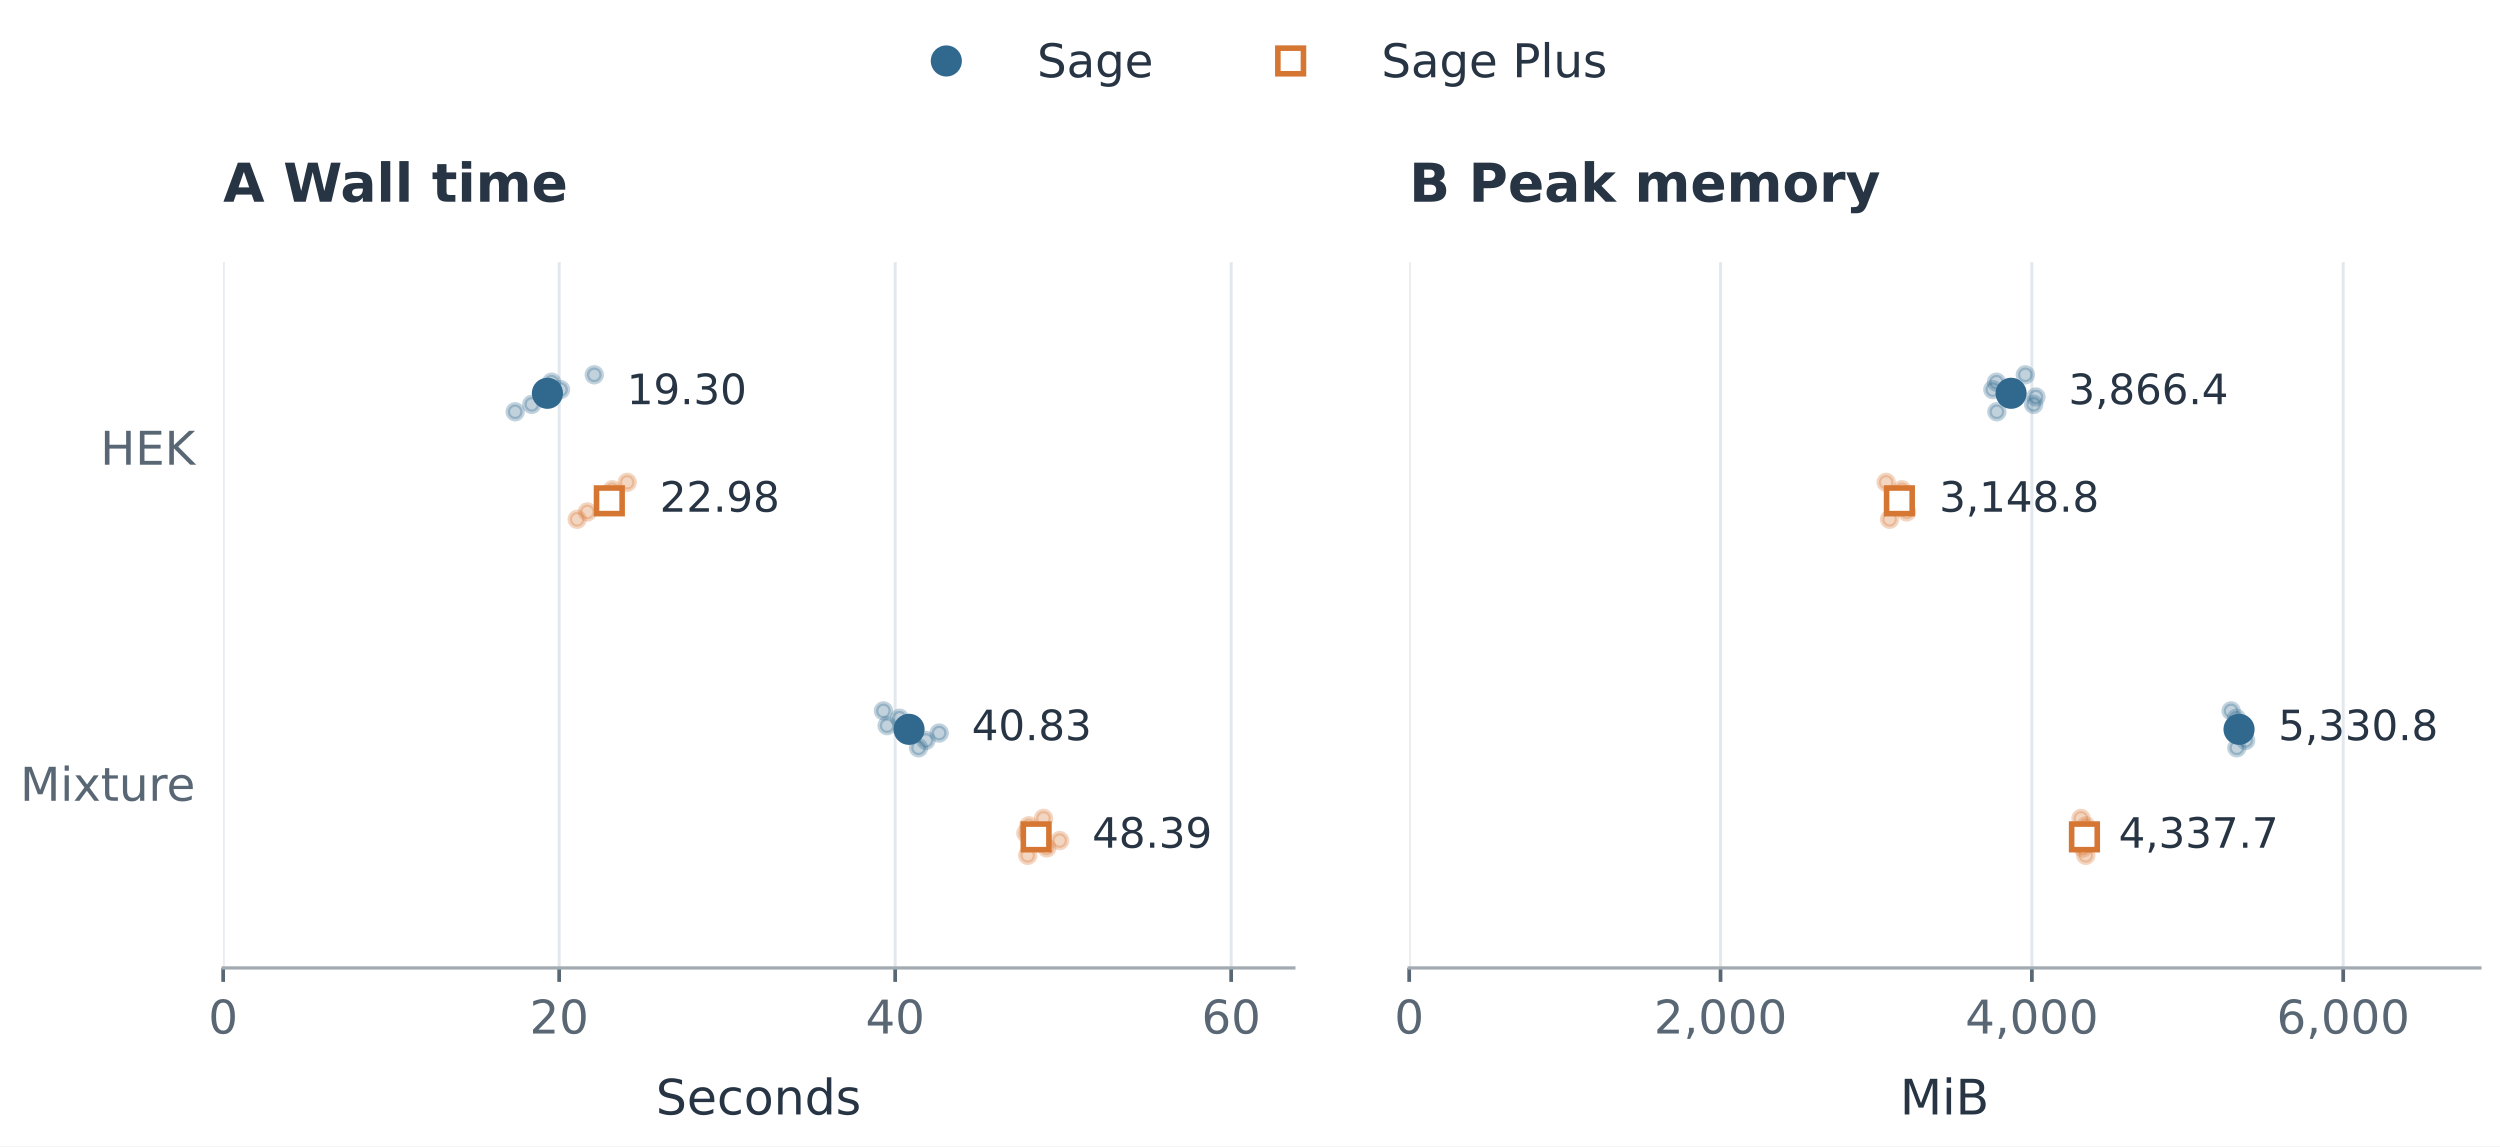
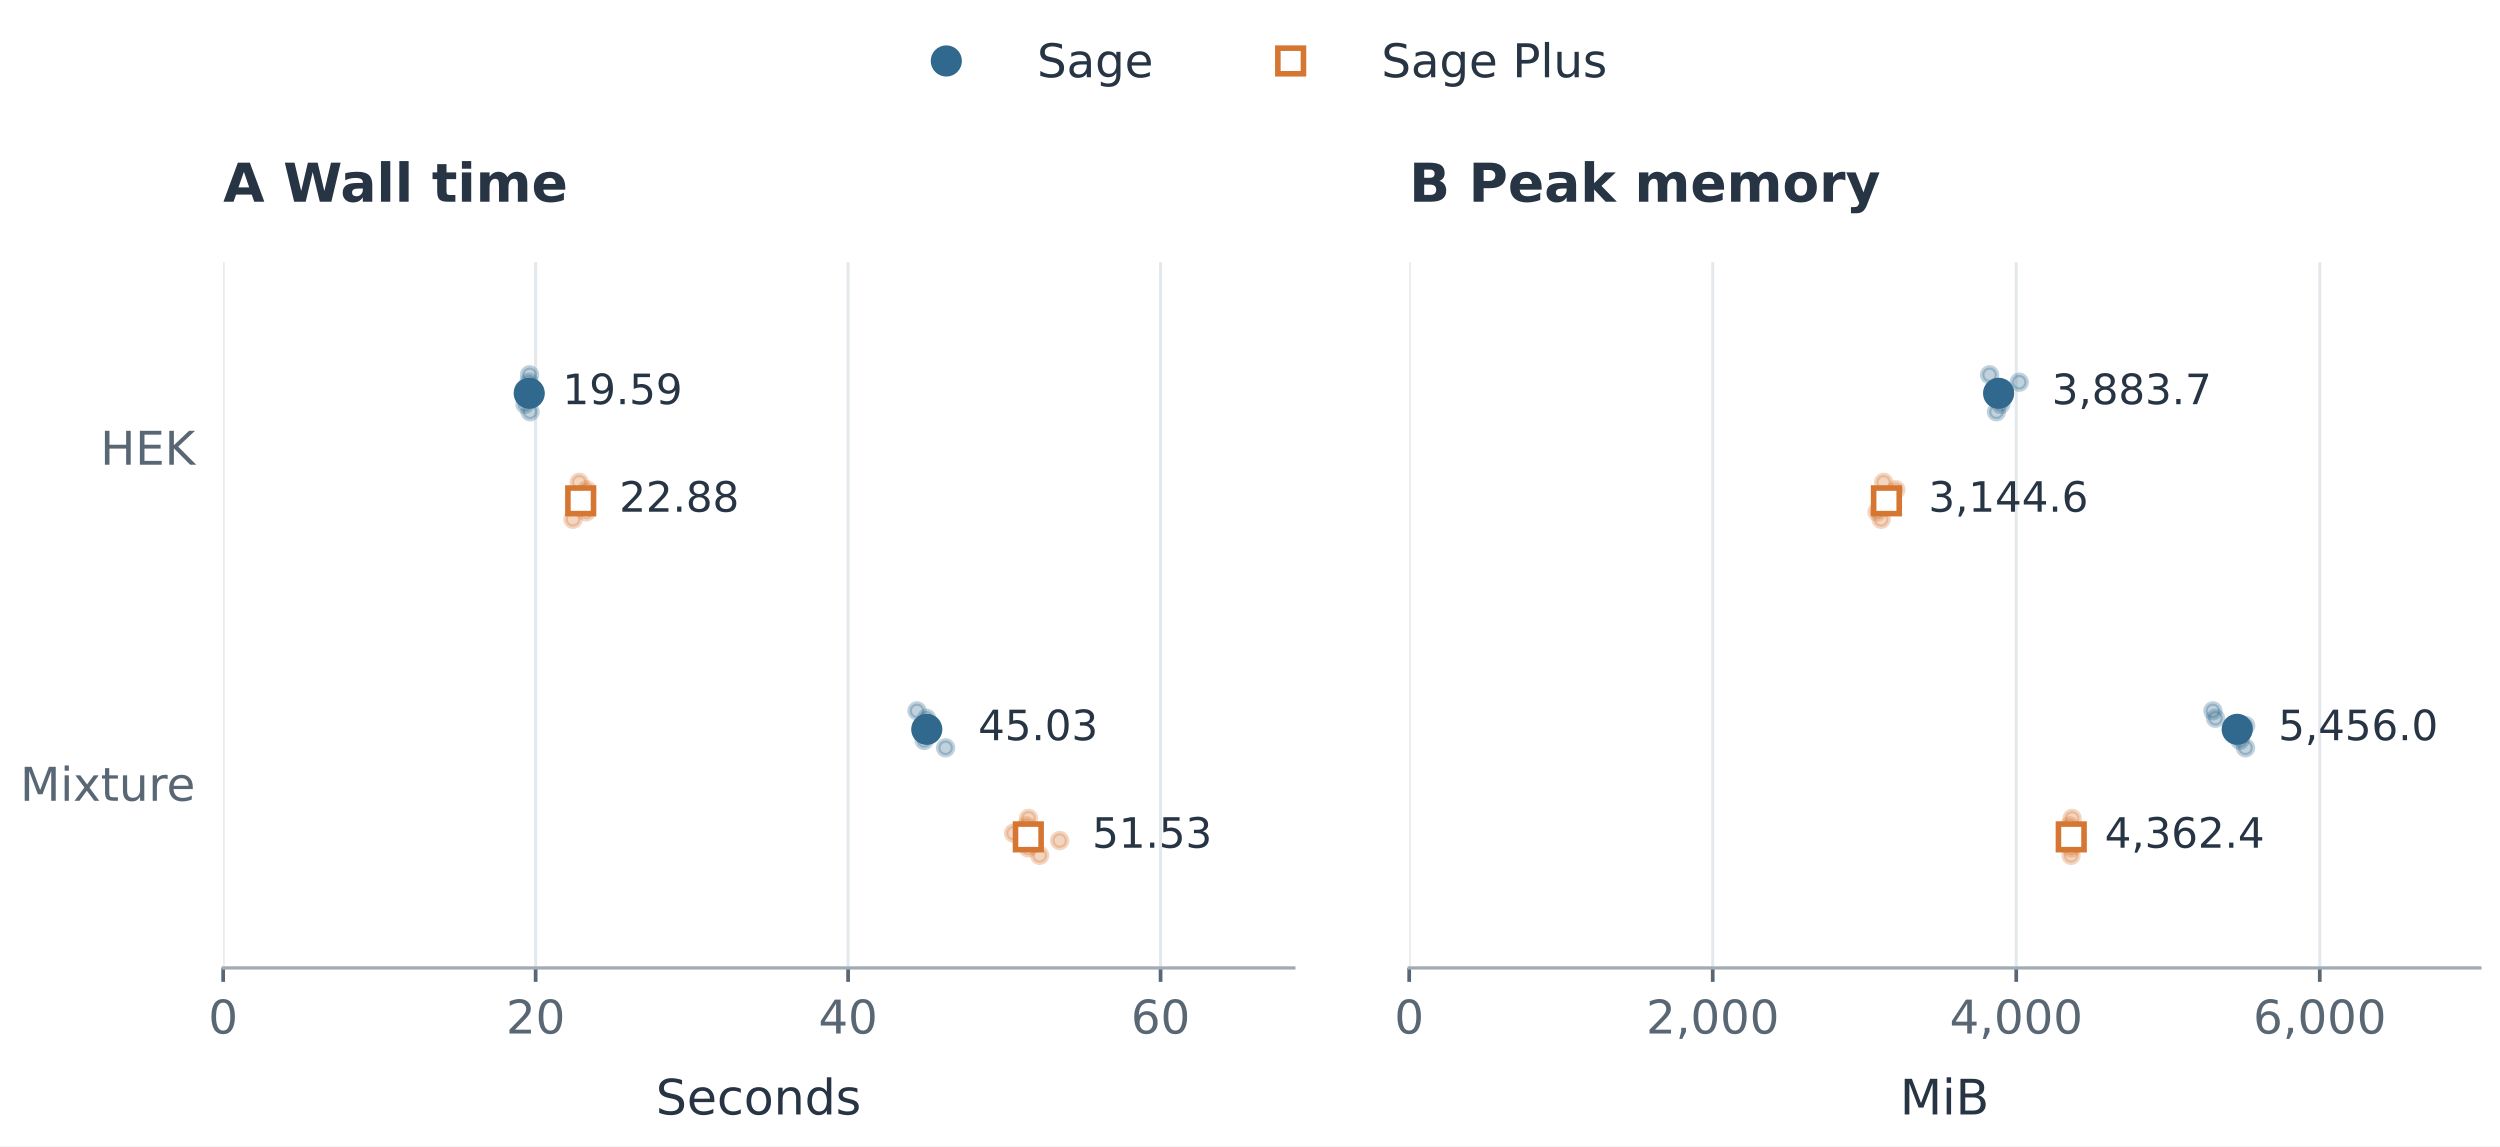
<svg xmlns="http://www.w3.org/2000/svg" xmlns:xlink="http://www.w3.org/1999/xlink" width="537.12pt" height="246.28pt" viewBox="0 0 537.12 246.28" version="1.1">
  <defs>
    <style type="text/css">*{stroke-linejoin: round; stroke-linecap: butt}</style>
  </defs>
  <g id="figure_1">
    <g id="patch_1">
      <path d="M 0 246.28  L 537.12 246.28  L 537.12 0  L 0 0  z " style="fill: #ffffff" />
    </g>
    <g id="axes_1">
      <g id="patch_2">
        <path d="M 47.947 207.959  L 277.983 207.959  L 277.983 56.339  L 47.947 56.339  z " style="fill: #ffffff" />
      </g>
      <g id="matplotlib.axis_1">
        <g id="xtick_1">
          <g id="line2d_1">
            <path d="M 47.947 207.959  L 47.947 56.339  " clip-path="url(#p6a1a0abeda)" style="fill: none; stroke: #e3e8ed; stroke-width: 0.65; stroke-linecap: square" />
          </g>
          <g id="line2d_2">
            <defs>
              <path id="ma67647b1fe" d="M 0 0  L 0 3  " style="stroke: #596775; stroke-width: 0.8" />
            </defs>
            <g>
              <use xlink:href="#ma67647b1fe" x="47.947" y="207.959" style="fill: #596775; stroke: #596775; stroke-width: 0.8" />
            </g>
          </g>
          <g id="text_1">
            <text style="font-size: 10px; font-family: 'DejaVu Sans'; text-anchor: middle; fill: #596775" x="47.947" y="222.057" transform="rotate(-0 47.94656 222.0568)">0</text>
          </g>
        </g>
        <g id="xtick_2">
          <g id="line2d_3">
-             <path d="M 120.136 207.959  L 120.136 56.339  " clip-path="url(#p6a1a0abeda)" style="fill: none; stroke: #e3e8ed; stroke-width: 0.65; stroke-linecap: square" />
+             <path d="M 115.08 207.959  L 115.08 56.339  " clip-path="url(#p6a1a0abeda)" style="fill: none; stroke: #e3e8ed; stroke-width: 0.65; stroke-linecap: square" />
          </g>
          <g id="line2d_4">
            <g>
-               <use xlink:href="#ma67647b1fe" x="120.136" y="207.959" style="fill: #596775; stroke: #596775; stroke-width: 0.8" />
+               <use xlink:href="#ma67647b1fe" x="115.08" y="207.959" style="fill: #596775; stroke: #596775; stroke-width: 0.8" />
            </g>
          </g>
          <g id="text_2">
-             <text style="font-size: 10px; font-family: 'DejaVu Sans'; text-anchor: middle; fill: #596775" x="120.136" y="222.057" transform="rotate(-0 120.136 222.0568)">20</text>
+             <text style="font-size: 10px; font-family: 'DejaVu Sans'; text-anchor: middle; fill: #596775" x="115.08" y="222.057" transform="rotate(-0 115.0798 222.0568)">20</text>
          </g>
        </g>
        <g id="xtick_3">
          <g id="line2d_5">
-             <path d="M 192.326 207.959  L 192.326 56.339  " clip-path="url(#p6a1a0abeda)" style="fill: none; stroke: #e3e8ed; stroke-width: 0.65; stroke-linecap: square" />
+             <path d="M 182.213 207.959  L 182.213 56.339  " clip-path="url(#p6a1a0abeda)" style="fill: none; stroke: #e3e8ed; stroke-width: 0.65; stroke-linecap: square" />
          </g>
          <g id="line2d_6">
            <g>
-               <use xlink:href="#ma67647b1fe" x="192.326" y="207.959" style="fill: #596775; stroke: #596775; stroke-width: 0.8" />
+               <use xlink:href="#ma67647b1fe" x="182.213" y="207.959" style="fill: #596775; stroke: #596775; stroke-width: 0.8" />
            </g>
          </g>
          <g id="text_3">
-             <text style="font-size: 10px; font-family: 'DejaVu Sans'; text-anchor: middle; fill: #596775" x="192.326" y="222.057" transform="rotate(-0 192.3255 222.0568)">40</text>
+             <text style="font-size: 10px; font-family: 'DejaVu Sans'; text-anchor: middle; fill: #596775" x="182.213" y="222.057" transform="rotate(-0 182.2131 222.0568)">40</text>
          </g>
        </g>
        <g id="xtick_4">
          <g id="line2d_7">
-             <path d="M 264.515 207.959  L 264.515 56.339  " clip-path="url(#p6a1a0abeda)" style="fill: none; stroke: #e3e8ed; stroke-width: 0.65; stroke-linecap: square" />
+             <path d="M 249.346 207.959  L 249.346 56.339  " clip-path="url(#p6a1a0abeda)" style="fill: none; stroke: #e3e8ed; stroke-width: 0.65; stroke-linecap: square" />
          </g>
          <g id="line2d_8">
            <g>
-               <use xlink:href="#ma67647b1fe" x="264.515" y="207.959" style="fill: #596775; stroke: #596775; stroke-width: 0.8" />
+               <use xlink:href="#ma67647b1fe" x="249.346" y="207.959" style="fill: #596775; stroke: #596775; stroke-width: 0.8" />
            </g>
          </g>
          <g id="text_4">
-             <text style="font-size: 10px; font-family: 'DejaVu Sans'; text-anchor: middle; fill: #596775" x="264.515" y="222.057" transform="rotate(-0 264.515 222.0568)">60</text>
+             <text style="font-size: 10px; font-family: 'DejaVu Sans'; text-anchor: middle; fill: #596775" x="249.346" y="222.057" transform="rotate(-0 249.3463 222.0568)">60</text>
          </g>
        </g>
        <g id="text_5">
          <text style="font-size: 10.5px; font-family: 'DejaVu Sans'; text-anchor: middle; fill: #273444" x="162.965" y="239.438" transform="rotate(-0 162.9646 239.4375)">Seconds</text>
        </g>
      </g>
      <g id="matplotlib.axis_2">
        <g id="ytick_1">
          <g id="line2d_9" />
          <g id="text_6">
            <text style="font-size: 10px; font-family: 'DejaVu Sans'; text-anchor: end; fill: #596775" x="41.947" y="99.848" transform="rotate(-0 41.94656 99.84786)">HEK</text>
          </g>
        </g>
        <g id="ytick_2">
          <g id="line2d_10" />
          <g id="text_7">
            <text style="font-size: 10px; font-family: 'DejaVu Sans'; text-anchor: end; fill: #596775" x="41.947" y="172.048" transform="rotate(-0 41.94656 172.0483)">Mixture</text>
          </g>
        </g>
      </g>
      <g id="PathCollection_1">
        <defs>
          <path id="m2db7244352" d="M 0 1.581  C 0.419 1.581 0.822 1.415 1.118 1.118  C 1.415 0.822 1.581 0.419 1.581 0  C 1.581 -0.419 1.415 -0.822 1.118 -1.118  C 0.822 -1.415 0.419 -1.581 0 -1.581  C -0.419 -1.581 -0.822 -1.415 -1.118 -1.118  C -1.415 -0.822 -1.581 -0.419 -1.581 0  C -1.581 0.419 -1.415 0.822 -1.118 1.118  C -0.822 1.415 -0.419 1.581 0 1.581  z " style="stroke: #30688e; stroke-opacity: 0.3" />
        </defs>
        <g clip-path="url(#p6a1a0abeda)">
-           <use xlink:href="#m2db7244352" x="127.68" y="80.526" style="fill: #30688e; fill-opacity: 0.3; stroke: #30688e; stroke-opacity: 0.3" />
-           <use xlink:href="#m2db7244352" x="118.512" y="82.114" style="fill: #30688e; fill-opacity: 0.3; stroke: #30688e; stroke-opacity: 0.3" />
-           <use xlink:href="#m2db7244352" x="120.425" y="83.703" style="fill: #30688e; fill-opacity: 0.3; stroke: #30688e; stroke-opacity: 0.3" />
-           <use xlink:href="#m2db7244352" x="116.707" y="85.291" style="fill: #30688e; fill-opacity: 0.3; stroke: #30688e; stroke-opacity: 0.3" />
-           <use xlink:href="#m2db7244352" x="114.253" y="86.88" style="fill: #30688e; fill-opacity: 0.3; stroke: #30688e; stroke-opacity: 0.3" />
-           <use xlink:href="#m2db7244352" x="110.679" y="88.468" style="fill: #30688e; fill-opacity: 0.3; stroke: #30688e; stroke-opacity: 0.3" />
+           <use xlink:href="#m2db7244352" x="113.771" y="80.526" style="fill: #30688e; fill-opacity: 0.3; stroke: #30688e; stroke-opacity: 0.3" />
+           <use xlink:href="#m2db7244352" x="113.636" y="82.114" style="fill: #30688e; fill-opacity: 0.3; stroke: #30688e; stroke-opacity: 0.3" />
+           <use xlink:href="#m2db7244352" x="112.562" y="83.703" style="fill: #30688e; fill-opacity: 0.3; stroke: #30688e; stroke-opacity: 0.3" />
+           <use xlink:href="#m2db7244352" x="113.771" y="85.291" style="fill: #30688e; fill-opacity: 0.3; stroke: #30688e; stroke-opacity: 0.3" />
+           <use xlink:href="#m2db7244352" x="112.797" y="86.88" style="fill: #30688e; fill-opacity: 0.3; stroke: #30688e; stroke-opacity: 0.3" />
+           <use xlink:href="#m2db7244352" x="113.871" y="88.468" style="fill: #30688e; fill-opacity: 0.3; stroke: #30688e; stroke-opacity: 0.3" />
        </g>
      </g>
      <g id="PathCollection_2">
        <defs>
          <path id="md74997c967" d="M 0 1.581  C 0.419 1.581 0.822 1.415 1.118 1.118  C 1.415 0.822 1.581 0.419 1.581 0  C 1.581 -0.419 1.415 -0.822 1.118 -1.118  C 0.822 -1.415 0.419 -1.581 0 -1.581  C -0.419 -1.581 -0.822 -1.415 -1.118 -1.118  C -1.415 -0.822 -1.581 -0.419 -1.581 0  C -1.581 0.419 -1.415 0.822 -1.118 1.118  C -0.822 1.415 -0.419 1.581 0 1.581  z " style="stroke: #d57632; stroke-opacity: 0.3" />
        </defs>
        <g clip-path="url(#p6a1a0abeda)">
-           <use xlink:href="#md74997c967" x="134.754" y="103.63" style="fill: #d57632; fill-opacity: 0.3; stroke: #d57632; stroke-opacity: 0.3" />
-           <use xlink:href="#md74997c967" x="131.542" y="105.218" style="fill: #d57632; fill-opacity: 0.3; stroke: #d57632; stroke-opacity: 0.3" />
-           <use xlink:href="#md74997c967" x="130.279" y="106.807" style="fill: #d57632; fill-opacity: 0.3; stroke: #d57632; stroke-opacity: 0.3" />
-           <use xlink:href="#md74997c967" x="132.011" y="108.395" style="fill: #d57632; fill-opacity: 0.3; stroke: #d57632; stroke-opacity: 0.3" />
-           <use xlink:href="#md74997c967" x="126.2" y="109.984" style="fill: #d57632; fill-opacity: 0.3; stroke: #d57632; stroke-opacity: 0.3" />
-           <use xlink:href="#md74997c967" x="123.998" y="111.572" style="fill: #d57632; fill-opacity: 0.3; stroke: #d57632; stroke-opacity: 0.3" />
+           <use xlink:href="#md74997c967" x="124.445" y="103.63" style="fill: #d57632; fill-opacity: 0.3; stroke: #d57632; stroke-opacity: 0.3" />
+           <use xlink:href="#md74997c967" x="126.056" y="105.218" style="fill: #d57632; fill-opacity: 0.3; stroke: #d57632; stroke-opacity: 0.3" />
+           <use xlink:href="#md74997c967" x="124.747" y="106.807" style="fill: #d57632; fill-opacity: 0.3; stroke: #d57632; stroke-opacity: 0.3" />
+           <use xlink:href="#md74997c967" x="124.781" y="108.395" style="fill: #d57632; fill-opacity: 0.3; stroke: #d57632; stroke-opacity: 0.3" />
+           <use xlink:href="#md74997c967" x="125.955" y="109.984" style="fill: #d57632; fill-opacity: 0.3; stroke: #d57632; stroke-opacity: 0.3" />
+           <use xlink:href="#md74997c967" x="123.102" y="111.572" style="fill: #d57632; fill-opacity: 0.3; stroke: #d57632; stroke-opacity: 0.3" />
        </g>
      </g>
      <g id="PathCollection_3">
        <g clip-path="url(#p6a1a0abeda)">
-           <use xlink:href="#m2db7244352" x="189.799" y="152.726" style="fill: #30688e; fill-opacity: 0.3; stroke: #30688e; stroke-opacity: 0.3" />
-           <use xlink:href="#m2db7244352" x="193.264" y="154.315" style="fill: #30688e; fill-opacity: 0.3; stroke: #30688e; stroke-opacity: 0.3" />
-           <use xlink:href="#m2db7244352" x="190.593" y="155.903" style="fill: #30688e; fill-opacity: 0.3; stroke: #30688e; stroke-opacity: 0.3" />
-           <use xlink:href="#m2db7244352" x="201.782" y="157.491" style="fill: #30688e; fill-opacity: 0.3; stroke: #30688e; stroke-opacity: 0.3" />
-           <use xlink:href="#m2db7244352" x="198.931" y="159.08" style="fill: #30688e; fill-opacity: 0.3; stroke: #30688e; stroke-opacity: 0.3" />
-           <use xlink:href="#m2db7244352" x="197.343" y="160.668" style="fill: #30688e; fill-opacity: 0.3; stroke: #30688e; stroke-opacity: 0.3" />
+           <use xlink:href="#m2db7244352" x="197.016" y="152.726" style="fill: #30688e; fill-opacity: 0.3; stroke: #30688e; stroke-opacity: 0.3" />
+           <use xlink:href="#m2db7244352" x="199.063" y="154.315" style="fill: #30688e; fill-opacity: 0.3; stroke: #30688e; stroke-opacity: 0.3" />
+           <use xlink:href="#m2db7244352" x="199.198" y="155.903" style="fill: #30688e; fill-opacity: 0.3; stroke: #30688e; stroke-opacity: 0.3" />
+           <use xlink:href="#m2db7244352" x="199.164" y="157.491" style="fill: #30688e; fill-opacity: 0.3; stroke: #30688e; stroke-opacity: 0.3" />
+           <use xlink:href="#m2db7244352" x="198.56" y="159.08" style="fill: #30688e; fill-opacity: 0.3; stroke: #30688e; stroke-opacity: 0.3" />
+           <use xlink:href="#m2db7244352" x="203.159" y="160.668" style="fill: #30688e; fill-opacity: 0.3; stroke: #30688e; stroke-opacity: 0.3" />
        </g>
      </g>
      <g id="PathCollection_4">
        <g clip-path="url(#p6a1a0abeda)">
-           <use xlink:href="#md74997c967" x="224.197" y="175.83" style="fill: #d57632; fill-opacity: 0.3; stroke: #d57632; stroke-opacity: 0.3" />
-           <use xlink:href="#md74997c967" x="221.021" y="177.419" style="fill: #d57632; fill-opacity: 0.3; stroke: #d57632; stroke-opacity: 0.3" />
-           <use xlink:href="#md74997c967" x="220.407" y="179.007" style="fill: #d57632; fill-opacity: 0.3; stroke: #d57632; stroke-opacity: 0.3" />
+           <use xlink:href="#md74997c967" x="220.983" y="175.83" style="fill: #d57632; fill-opacity: 0.3; stroke: #d57632; stroke-opacity: 0.3" />
+           <use xlink:href="#md74997c967" x="220.513" y="177.419" style="fill: #d57632; fill-opacity: 0.3; stroke: #d57632; stroke-opacity: 0.3" />
+           <use xlink:href="#md74997c967" x="217.76" y="179.007" style="fill: #d57632; fill-opacity: 0.3; stroke: #d57632; stroke-opacity: 0.3" />
          <use xlink:href="#md74997c967" x="227.662" y="180.595" style="fill: #d57632; fill-opacity: 0.3; stroke: #d57632; stroke-opacity: 0.3" />
-           <use xlink:href="#md74997c967" x="224.883" y="182.184" style="fill: #d57632; fill-opacity: 0.3; stroke: #d57632; stroke-opacity: 0.3" />
-           <use xlink:href="#md74997c967" x="220.804" y="183.772" style="fill: #d57632; fill-opacity: 0.3; stroke: #d57632; stroke-opacity: 0.3" />
+           <use xlink:href="#md74997c967" x="220.882" y="182.184" style="fill: #d57632; fill-opacity: 0.3; stroke: #d57632; stroke-opacity: 0.3" />
+           <use xlink:href="#md74997c967" x="223.366" y="183.772" style="fill: #d57632; fill-opacity: 0.3; stroke: #d57632; stroke-opacity: 0.3" />
        </g>
      </g>
      <g id="patch_3">
        <path d="M 47.947 207.959  L 277.983 207.959  " style="fill: none; stroke: #a2abb3; stroke-width: 0.7; stroke-linejoin: miter; stroke-linecap: square" />
      </g>
      <g id="line2d_11">
        <defs>
          <path id="m2ec25e5ec6" d="M 0 2.75  C 0.729 2.75 1.429 2.46 1.945 1.945  C 2.46 1.429 2.75 0.729 2.75 0  C 2.75 -0.729 2.46 -1.429 1.945 -1.945  C 1.429 -2.46 0.729 -2.75 0 -2.75  C -0.729 -2.75 -1.429 -2.46 -1.945 -1.945  C -2.46 -1.429 -2.75 -0.729 -2.75 0  C -2.75 0.729 -2.46 1.429 -1.945 1.945  C -1.429 2.46 -0.729 2.75 0 2.75  z " style="stroke: #30688e; stroke-width: 1.2" />
        </defs>
        <g>
-           <use xlink:href="#m2ec25e5ec6" x="117.609" y="84.497" style="fill: #30688e; stroke: #30688e; stroke-width: 1.2" />
+           <use xlink:href="#m2ec25e5ec6" x="113.704" y="84.497" style="fill: #30688e; stroke: #30688e; stroke-width: 1.2" />
        </g>
      </g>
      <g id="text_8">
-         <text style="font-size: 9px; font-family: 'DejaVu Sans'; text-anchor: start; fill: #273444" x="134.68" y="86.835" transform="rotate(-0 134.6798 86.83491)">19.30</text>
+         <text style="font-size: 9px; font-family: 'DejaVu Sans'; text-anchor: start; fill: #273444" x="120.871" y="86.835" transform="rotate(-0 120.8714 86.83491)">19.59</text>
      </g>
      <g id="line2d_12">
        <defs>
          <path id="m84e4012bae" d="M -2.75 2.75  L 2.75 2.75  L 2.75 -2.75  L -2.75 -2.75  z " style="stroke: #d57632; stroke-width: 1.2; stroke-linejoin: miter" />
        </defs>
        <g>
-           <use xlink:href="#m84e4012bae" x="130.91" y="107.601" style="fill: #ffffff; stroke: #d57632; stroke-width: 1.2; stroke-linejoin: miter" />
+           <use xlink:href="#m84e4012bae" x="124.764" y="107.601" style="fill: #ffffff; stroke: #d57632; stroke-width: 1.2; stroke-linejoin: miter" />
        </g>
      </g>
      <g id="text_9">
-         <text style="font-size: 9px; font-family: 'DejaVu Sans'; text-anchor: start; fill: #273444" x="141.754" y="109.939" transform="rotate(-0 141.7544 109.9389)">22.98</text>
+         <text style="font-size: 9px; font-family: 'DejaVu Sans'; text-anchor: start; fill: #273444" x="133.056" y="109.939" transform="rotate(-0 133.0561 109.9389)">22.88</text>
      </g>
      <g id="line2d_13">
        <g>
-           <use xlink:href="#m2ec25e5ec6" x="195.303" y="156.697" style="fill: #30688e; stroke: #30688e; stroke-width: 1.2" />
+           <use xlink:href="#m2ec25e5ec6" x="199.114" y="156.697" style="fill: #30688e; stroke: #30688e; stroke-width: 1.2" />
        </g>
      </g>
      <g id="text_10">
-         <text style="font-size: 9px; font-family: 'DejaVu Sans'; text-anchor: start; fill: #273444" x="208.782" y="159.035" transform="rotate(-0 208.7823 159.035)">40.83</text>
+         <text style="font-size: 9px; font-family: 'DejaVu Sans'; text-anchor: start; fill: #273444" x="210.159" y="159.035" transform="rotate(-0 210.1586 159.035)">45.03</text>
      </g>
      <g id="line2d_14">
        <g>
-           <use xlink:href="#m84e4012bae" x="222.609" y="179.801" style="fill: #ffffff; stroke: #d57632; stroke-width: 1.2; stroke-linejoin: miter" />
+           <use xlink:href="#m84e4012bae" x="220.932" y="179.801" style="fill: #ffffff; stroke: #d57632; stroke-width: 1.2; stroke-linejoin: miter" />
        </g>
      </g>
      <g id="text_11">
-         <text style="font-size: 9px; font-family: 'DejaVu Sans'; text-anchor: start; fill: #273444" x="234.662" y="182.139" transform="rotate(-0 234.6623 182.139)">48.39</text>
+         <text style="font-size: 9px; font-family: 'DejaVu Sans'; text-anchor: start; fill: #273444" x="234.662" y="182.139" transform="rotate(-0 234.6623 182.139)">51.53</text>
      </g>
      <g id="text_12">
        <text style="font-weight: 700; font-size: 11.5px; font-family: 'DejaVu Sans'; text-anchor: start; fill: #273444" x="47.947" y="43.339" transform="rotate(-0 47.94656 43.33898)">A  Wall time</text>
      </g>
    </g>
    <g id="axes_2">
      <g id="patch_4">
        <path d="M 302.764 207.959  L 532.8 207.959  L 532.8 56.339  L 302.764 56.339  z " style="fill: #ffffff" />
      </g>
      <g id="matplotlib.axis_3">
        <g id="xtick_5">
          <g id="line2d_15">
            <path d="M 302.764 207.959  L 302.764 56.339  " clip-path="url(#pa1c22a04d6)" style="fill: none; stroke: #e3e8ed; stroke-width: 0.65; stroke-linecap: square" />
          </g>
          <g id="line2d_16">
            <g>
              <use xlink:href="#ma67647b1fe" x="302.764" y="207.959" style="fill: #596775; stroke: #596775; stroke-width: 0.8" />
            </g>
          </g>
          <g id="text_13">
            <text style="font-size: 10px; font-family: 'DejaVu Sans'; text-anchor: middle; fill: #596775" x="302.764" y="222.057" transform="rotate(-0 302.7639 222.0568)">0</text>
          </g>
        </g>
        <g id="xtick_6">
          <g id="line2d_17">
-             <path d="M 369.654 207.959  L 369.654 56.339  " clip-path="url(#pa1c22a04d6)" style="fill: none; stroke: #e3e8ed; stroke-width: 0.65; stroke-linecap: square" />
+             <path d="M 367.975 207.959  L 367.975 56.339  " clip-path="url(#pa1c22a04d6)" style="fill: none; stroke: #e3e8ed; stroke-width: 0.65; stroke-linecap: square" />
          </g>
          <g id="line2d_18">
            <g>
-               <use xlink:href="#ma67647b1fe" x="369.654" y="207.959" style="fill: #596775; stroke: #596775; stroke-width: 0.8" />
+               <use xlink:href="#ma67647b1fe" x="367.975" y="207.959" style="fill: #596775; stroke: #596775; stroke-width: 0.8" />
            </g>
          </g>
          <g id="text_14">
-             <text style="font-size: 10px; font-family: 'DejaVu Sans'; text-anchor: middle; fill: #596775" x="369.654" y="222.057" transform="rotate(-0 369.6544 222.0568)">2,000</text>
+             <text style="font-size: 10px; font-family: 'DejaVu Sans'; text-anchor: middle; fill: #596775" x="367.975" y="222.057" transform="rotate(-0 367.9749 222.0568)">2,000</text>
          </g>
        </g>
        <g id="xtick_7">
          <g id="line2d_19">
-             <path d="M 436.545 207.959  L 436.545 56.339  " clip-path="url(#pa1c22a04d6)" style="fill: none; stroke: #e3e8ed; stroke-width: 0.65; stroke-linecap: square" />
+             <path d="M 433.186 207.959  L 433.186 56.339  " clip-path="url(#pa1c22a04d6)" style="fill: none; stroke: #e3e8ed; stroke-width: 0.65; stroke-linecap: square" />
          </g>
          <g id="line2d_20">
            <g>
-               <use xlink:href="#ma67647b1fe" x="436.545" y="207.959" style="fill: #596775; stroke: #596775; stroke-width: 0.8" />
+               <use xlink:href="#ma67647b1fe" x="433.186" y="207.959" style="fill: #596775; stroke: #596775; stroke-width: 0.8" />
            </g>
          </g>
          <g id="text_15">
-             <text style="font-size: 10px; font-family: 'DejaVu Sans'; text-anchor: middle; fill: #596775" x="436.545" y="222.057" transform="rotate(-0 436.5448 222.0568)">4,000</text>
+             <text style="font-size: 10px; font-family: 'DejaVu Sans'; text-anchor: middle; fill: #596775" x="433.186" y="222.057" transform="rotate(-0 433.1858 222.0568)">4,000</text>
          </g>
        </g>
        <g id="xtick_8">
          <g id="line2d_21">
-             <path d="M 503.435 207.959  L 503.435 56.339  " clip-path="url(#pa1c22a04d6)" style="fill: none; stroke: #e3e8ed; stroke-width: 0.65; stroke-linecap: square" />
+             <path d="M 498.397 207.959  L 498.397 56.339  " clip-path="url(#pa1c22a04d6)" style="fill: none; stroke: #e3e8ed; stroke-width: 0.65; stroke-linecap: square" />
          </g>
          <g id="line2d_22">
            <g>
-               <use xlink:href="#ma67647b1fe" x="503.435" y="207.959" style="fill: #596775; stroke: #596775; stroke-width: 0.8" />
+               <use xlink:href="#ma67647b1fe" x="498.397" y="207.959" style="fill: #596775; stroke: #596775; stroke-width: 0.8" />
            </g>
          </g>
          <g id="text_16">
-             <text style="font-size: 10px; font-family: 'DejaVu Sans'; text-anchor: middle; fill: #596775" x="503.435" y="222.057" transform="rotate(-0 503.4353 222.0568)">6,000</text>
+             <text style="font-size: 10px; font-family: 'DejaVu Sans'; text-anchor: middle; fill: #596775" x="498.397" y="222.057" transform="rotate(-0 498.3968 222.0568)">6,000</text>
          </g>
        </g>
        <g id="text_17">
          <text style="font-size: 10.5px; font-family: 'DejaVu Sans'; text-anchor: middle; fill: #273444" x="417.782" y="239.438" transform="rotate(-0 417.782 239.4375)">MiB</text>
        </g>
      </g>
      <g id="matplotlib.axis_4">
        <g id="ytick_3">
          <g id="line2d_23" />
        </g>
        <g id="ytick_4">
          <g id="line2d_24" />
        </g>
      </g>
      <g id="PathCollection_5">
        <g clip-path="url(#pa1c22a04d6)">
-           <use xlink:href="#m2db7244352" x="435.134" y="80.526" style="fill: #30688e; fill-opacity: 0.3; stroke: #30688e; stroke-opacity: 0.3" />
-           <use xlink:href="#m2db7244352" x="428.937" y="82.114" style="fill: #30688e; fill-opacity: 0.3; stroke: #30688e; stroke-opacity: 0.3" />
-           <use xlink:href="#m2db7244352" x="428.159" y="83.703" style="fill: #30688e; fill-opacity: 0.3; stroke: #30688e; stroke-opacity: 0.3" />
-           <use xlink:href="#m2db7244352" x="437.409" y="85.291" style="fill: #30688e; fill-opacity: 0.3; stroke: #30688e; stroke-opacity: 0.3" />
-           <use xlink:href="#m2db7244352" x="436.92" y="86.88" style="fill: #30688e; fill-opacity: 0.3; stroke: #30688e; stroke-opacity: 0.3" />
-           <use xlink:href="#m2db7244352" x="429.021" y="88.468" style="fill: #30688e; fill-opacity: 0.3; stroke: #30688e; stroke-opacity: 0.3" />
+           <use xlink:href="#m2db7244352" x="427.451" y="80.526" style="fill: #30688e; fill-opacity: 0.3; stroke: #30688e; stroke-opacity: 0.3" />
+           <use xlink:href="#m2db7244352" x="433.826" y="82.114" style="fill: #30688e; fill-opacity: 0.3; stroke: #30688e; stroke-opacity: 0.3" />
+           <use xlink:href="#m2db7244352" x="430.641" y="83.703" style="fill: #30688e; fill-opacity: 0.3; stroke: #30688e; stroke-opacity: 0.3" />
+           <use xlink:href="#m2db7244352" x="428.789" y="85.291" style="fill: #30688e; fill-opacity: 0.3; stroke: #30688e; stroke-opacity: 0.3" />
+           <use xlink:href="#m2db7244352" x="429.855" y="86.88" style="fill: #30688e; fill-opacity: 0.3; stroke: #30688e; stroke-opacity: 0.3" />
+           <use xlink:href="#m2db7244352" x="428.93" y="88.468" style="fill: #30688e; fill-opacity: 0.3; stroke: #30688e; stroke-opacity: 0.3" />
        </g>
      </g>
      <g id="PathCollection_6">
        <g clip-path="url(#pa1c22a04d6)">
-           <use xlink:href="#md74997c967" x="405.237" y="103.63" style="fill: #d57632; fill-opacity: 0.3; stroke: #d57632; stroke-opacity: 0.3" />
-           <use xlink:href="#md74997c967" x="408.594" y="105.218" style="fill: #d57632; fill-opacity: 0.3; stroke: #d57632; stroke-opacity: 0.3" />
-           <use xlink:href="#md74997c967" x="407.773" y="106.807" style="fill: #d57632; fill-opacity: 0.3; stroke: #d57632; stroke-opacity: 0.3" />
-           <use xlink:href="#md74997c967" x="408.379" y="108.395" style="fill: #d57632; fill-opacity: 0.3; stroke: #d57632; stroke-opacity: 0.3" />
-           <use xlink:href="#md74997c967" x="409.642" y="109.984" style="fill: #d57632; fill-opacity: 0.3; stroke: #d57632; stroke-opacity: 0.3" />
-           <use xlink:href="#md74997c967" x="405.972" y="111.572" style="fill: #d57632; fill-opacity: 0.3; stroke: #d57632; stroke-opacity: 0.3" />
+           <use xlink:href="#md74997c967" x="404.698" y="103.63" style="fill: #d57632; fill-opacity: 0.3; stroke: #d57632; stroke-opacity: 0.3" />
+           <use xlink:href="#md74997c967" x="407.324" y="105.218" style="fill: #d57632; fill-opacity: 0.3; stroke: #d57632; stroke-opacity: 0.3" />
+           <use xlink:href="#md74997c967" x="405.892" y="106.807" style="fill: #d57632; fill-opacity: 0.3; stroke: #d57632; stroke-opacity: 0.3" />
+           <use xlink:href="#md74997c967" x="406.012" y="108.395" style="fill: #d57632; fill-opacity: 0.3; stroke: #d57632; stroke-opacity: 0.3" />
+           <use xlink:href="#md74997c967" x="403.275" y="109.984" style="fill: #d57632; fill-opacity: 0.3; stroke: #d57632; stroke-opacity: 0.3" />
+           <use xlink:href="#md74997c967" x="404.162" y="111.572" style="fill: #d57632; fill-opacity: 0.3; stroke: #d57632; stroke-opacity: 0.3" />
        </g>
      </g>
      <g id="PathCollection_7">
        <g clip-path="url(#pa1c22a04d6)">
-           <use xlink:href="#m2db7244352" x="479.34" y="152.726" style="fill: #30688e; fill-opacity: 0.3; stroke: #30688e; stroke-opacity: 0.3" />
-           <use xlink:href="#m2db7244352" x="480.484" y="154.315" style="fill: #30688e; fill-opacity: 0.3; stroke: #30688e; stroke-opacity: 0.3" />
-           <use xlink:href="#m2db7244352" x="481.529" y="155.903" style="fill: #30688e; fill-opacity: 0.3; stroke: #30688e; stroke-opacity: 0.3" />
-           <use xlink:href="#m2db7244352" x="482.138" y="157.491" style="fill: #30688e; fill-opacity: 0.3; stroke: #30688e; stroke-opacity: 0.3" />
-           <use xlink:href="#m2db7244352" x="482.48" y="159.08" style="fill: #30688e; fill-opacity: 0.3; stroke: #30688e; stroke-opacity: 0.3" />
-           <use xlink:href="#m2db7244352" x="480.579" y="160.668" style="fill: #30688e; fill-opacity: 0.3; stroke: #30688e; stroke-opacity: 0.3" />
+           <use xlink:href="#m2db7244352" x="475.432" y="152.726" style="fill: #30688e; fill-opacity: 0.3; stroke: #30688e; stroke-opacity: 0.3" />
+           <use xlink:href="#m2db7244352" x="475.99" y="154.315" style="fill: #30688e; fill-opacity: 0.3; stroke: #30688e; stroke-opacity: 0.3" />
+           <use xlink:href="#m2db7244352" x="482.48" y="155.903" style="fill: #30688e; fill-opacity: 0.3; stroke: #30688e; stroke-opacity: 0.3" />
+           <use xlink:href="#m2db7244352" x="480.076" y="157.491" style="fill: #30688e; fill-opacity: 0.3; stroke: #30688e; stroke-opacity: 0.3" />
+           <use xlink:href="#m2db7244352" x="481.241" y="159.08" style="fill: #30688e; fill-opacity: 0.3; stroke: #30688e; stroke-opacity: 0.3" />
+           <use xlink:href="#m2db7244352" x="482.443" y="160.668" style="fill: #30688e; fill-opacity: 0.3; stroke: #30688e; stroke-opacity: 0.3" />
        </g>
      </g>
      <g id="PathCollection_8">
        <g clip-path="url(#pa1c22a04d6)">
-           <use xlink:href="#md74997c967" x="447.087" y="175.83" style="fill: #d57632; fill-opacity: 0.3; stroke: #d57632; stroke-opacity: 0.3" />
-           <use xlink:href="#md74997c967" x="448.186" y="177.419" style="fill: #d57632; fill-opacity: 0.3; stroke: #d57632; stroke-opacity: 0.3" />
-           <use xlink:href="#md74997c967" x="447.78" y="179.007" style="fill: #d57632; fill-opacity: 0.3; stroke: #d57632; stroke-opacity: 0.3" />
-           <use xlink:href="#md74997c967" x="447.896" y="180.595" style="fill: #d57632; fill-opacity: 0.3; stroke: #d57632; stroke-opacity: 0.3" />
-           <use xlink:href="#md74997c967" x="447.517" y="182.184" style="fill: #d57632; fill-opacity: 0.3; stroke: #d57632; stroke-opacity: 0.3" />
-           <use xlink:href="#md74997c967" x="448.122" y="183.772" style="fill: #d57632; fill-opacity: 0.3; stroke: #d57632; stroke-opacity: 0.3" />
+           <use xlink:href="#md74997c967" x="445.189" y="175.83" style="fill: #d57632; fill-opacity: 0.3; stroke: #d57632; stroke-opacity: 0.3" />
+           <use xlink:href="#md74997c967" x="444.606" y="177.419" style="fill: #d57632; fill-opacity: 0.3; stroke: #d57632; stroke-opacity: 0.3" />
+           <use xlink:href="#md74997c967" x="444.219" y="179.007" style="fill: #d57632; fill-opacity: 0.3; stroke: #d57632; stroke-opacity: 0.3" />
+           <use xlink:href="#md74997c967" x="445.065" y="180.595" style="fill: #d57632; fill-opacity: 0.3; stroke: #d57632; stroke-opacity: 0.3" />
+           <use xlink:href="#md74997c967" x="445.043" y="182.184" style="fill: #d57632; fill-opacity: 0.3; stroke: #d57632; stroke-opacity: 0.3" />
+           <use xlink:href="#md74997c967" x="444.96" y="183.772" style="fill: #d57632; fill-opacity: 0.3; stroke: #d57632; stroke-opacity: 0.3" />
        </g>
      </g>
      <g id="patch_5">
        <path d="M 302.764 207.959  L 532.8 207.959  " style="fill: none; stroke: #a2abb3; stroke-width: 0.7; stroke-linejoin: miter; stroke-linecap: square" />
      </g>
      <g id="line2d_25">
        <g>
-           <use xlink:href="#m2ec25e5ec6" x="432.078" y="84.497" style="fill: #30688e; stroke: #30688e; stroke-width: 1.2" />
+           <use xlink:href="#m2ec25e5ec6" x="429.393" y="84.497" style="fill: #30688e; stroke: #30688e; stroke-width: 1.2" />
        </g>
      </g>
      <g id="text_18">
-         <text style="font-size: 9px; font-family: 'DejaVu Sans'; text-anchor: start; fill: #273444" x="444.409" y="86.835" transform="rotate(-0 444.4092 86.83491)">3,866.4</text>
+         <text style="font-size: 9px; font-family: 'DejaVu Sans'; text-anchor: start; fill: #273444" x="440.826" y="86.835" transform="rotate(-0 440.8257 86.83491)">3,883.7</text>
      </g>
      <g id="line2d_26">
        <g>
-           <use xlink:href="#m84e4012bae" x="408.076" y="107.601" style="fill: #ffffff; stroke: #d57632; stroke-width: 1.2; stroke-linejoin: miter" />
+           <use xlink:href="#m84e4012bae" x="405.295" y="107.601" style="fill: #ffffff; stroke: #d57632; stroke-width: 1.2; stroke-linejoin: miter" />
        </g>
      </g>
      <g id="text_19">
-         <text style="font-size: 9px; font-family: 'DejaVu Sans'; text-anchor: start; fill: #273444" x="416.642" y="109.939" transform="rotate(-0 416.6415 109.9389)">3,148.8</text>
+         <text style="font-size: 9px; font-family: 'DejaVu Sans'; text-anchor: start; fill: #273444" x="414.324" y="109.939" transform="rotate(-0 414.324 109.9389)">3,144.6</text>
      </g>
      <g id="line2d_27">
        <g>
-           <use xlink:href="#m2ec25e5ec6" x="481.054" y="156.697" style="fill: #30688e; stroke: #30688e; stroke-width: 1.2" />
+           <use xlink:href="#m2ec25e5ec6" x="480.659" y="156.697" style="fill: #30688e; stroke: #30688e; stroke-width: 1.2" />
        </g>
      </g>
      <g id="text_20">
-         <text style="font-size: 9px; font-family: 'DejaVu Sans'; text-anchor: start; fill: #273444" x="489.48" y="159.035" transform="rotate(-0 489.4796 159.035)">5,330.8</text>
+         <text style="font-size: 9px; font-family: 'DejaVu Sans'; text-anchor: start; fill: #273444" x="489.48" y="159.035" transform="rotate(-0 489.4796 159.035)">5,456.0</text>
      </g>
      <g id="line2d_28">
        <g>
-           <use xlink:href="#m84e4012bae" x="447.838" y="179.801" style="fill: #ffffff; stroke: #d57632; stroke-width: 1.2; stroke-linejoin: miter" />
+           <use xlink:href="#m84e4012bae" x="445.002" y="179.801" style="fill: #ffffff; stroke: #d57632; stroke-width: 1.2; stroke-linejoin: miter" />
        </g>
      </g>
      <g id="text_21">
-         <text style="font-size: 9px; font-family: 'DejaVu Sans'; text-anchor: start; fill: #273444" x="455.186" y="182.139" transform="rotate(-0 455.1858 182.139)">4,337.7</text>
+         <text style="font-size: 9px; font-family: 'DejaVu Sans'; text-anchor: start; fill: #273444" x="452.189" y="182.139" transform="rotate(-0 452.1892 182.139)">4,362.4</text>
      </g>
      <g id="text_22">
        <text style="font-weight: 700; font-size: 11.5px; font-family: 'DejaVu Sans'; text-anchor: start; fill: #273444" x="302.764" y="43.339" transform="rotate(-0 302.7639 43.33898)">B  Peak memory</text>
      </g>
    </g>
    <g id="legend_1">
      <g id="line2d_29">
        <g>
          <use xlink:href="#m2ec25e5ec6" x="203.315" y="13.098" style="fill: #30688e; stroke: #30688e; stroke-width: 1.2" />
        </g>
      </g>
      <g id="text_23">
        <text style="font-size: 10px; font-family: 'DejaVu Sans'; text-anchor: start; fill: #273444" x="222.815" y="16.598" transform="rotate(-0 222.8155 16.59844)">Sage</text>
      </g>
      <g id="line2d_30">
        <g>
          <use xlink:href="#m84e4012bae" x="277.294" y="13.098" style="fill: #ffffff; stroke: #d57632; stroke-width: 1.2; stroke-linejoin: miter" />
        </g>
      </g>
      <g id="text_24">
        <text style="font-size: 10px; font-family: 'DejaVu Sans'; text-anchor: start; fill: #273444" x="296.794" y="16.598" transform="rotate(-0 296.7936 16.59844)">Sage Plus</text>
      </g>
    </g>
  </g>
  <defs>
    <clipPath id="p6a1a0abeda">
      <rect x="47.947" y="56.339" width="230.036" height="151.62" />
    </clipPath>
    <clipPath id="pa1c22a04d6">
      <rect x="302.764" y="56.339" width="230.036" height="151.62" />
    </clipPath>
  </defs>
</svg>
